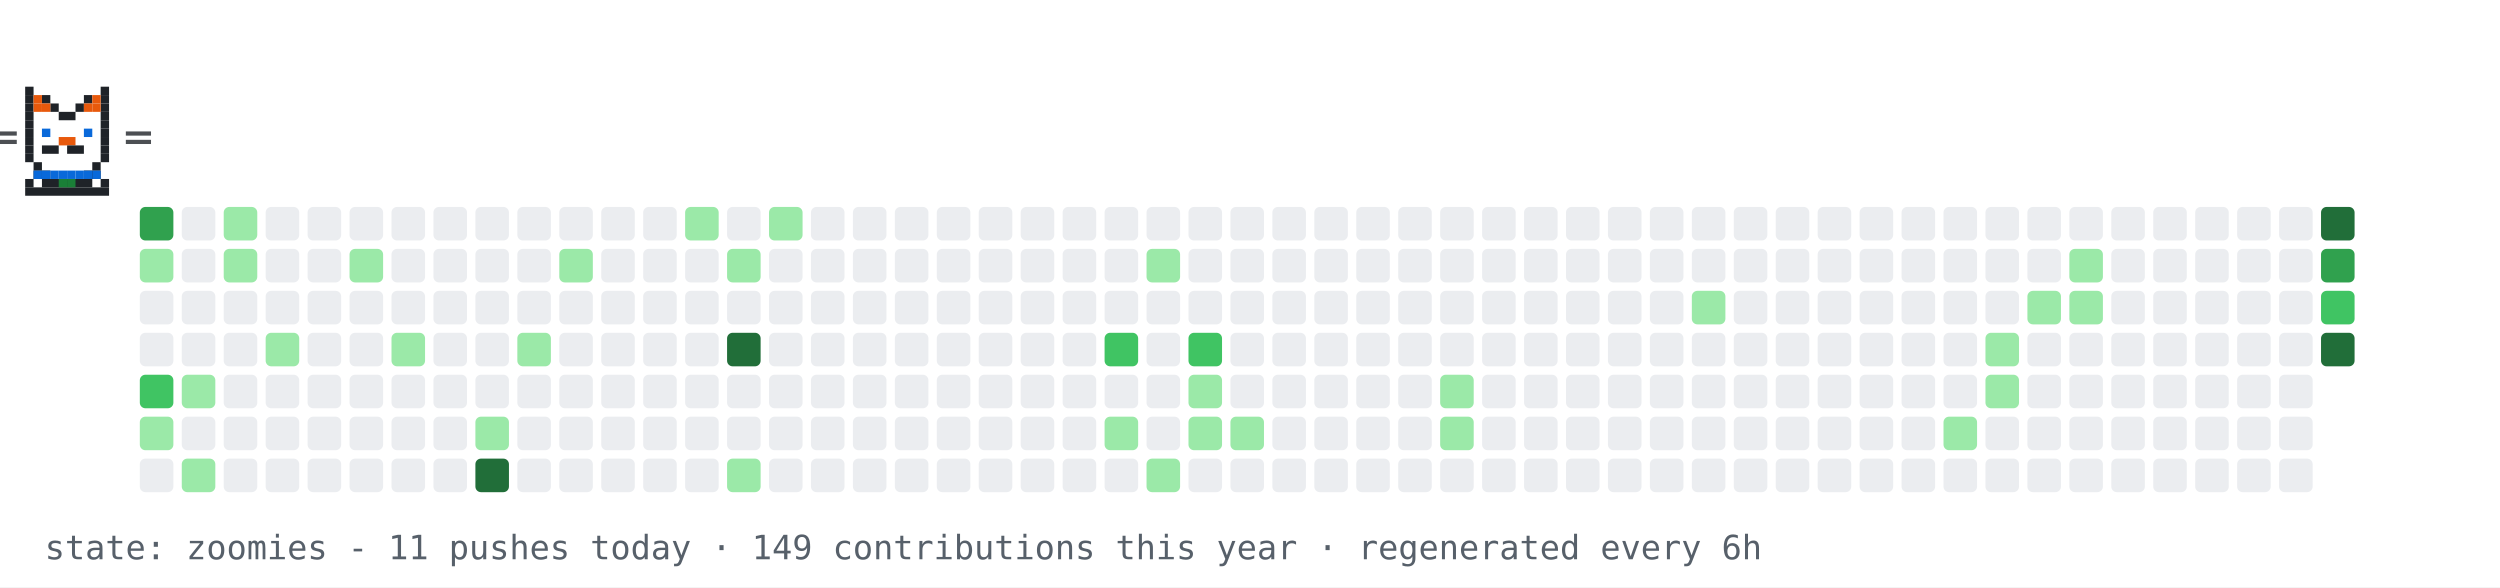
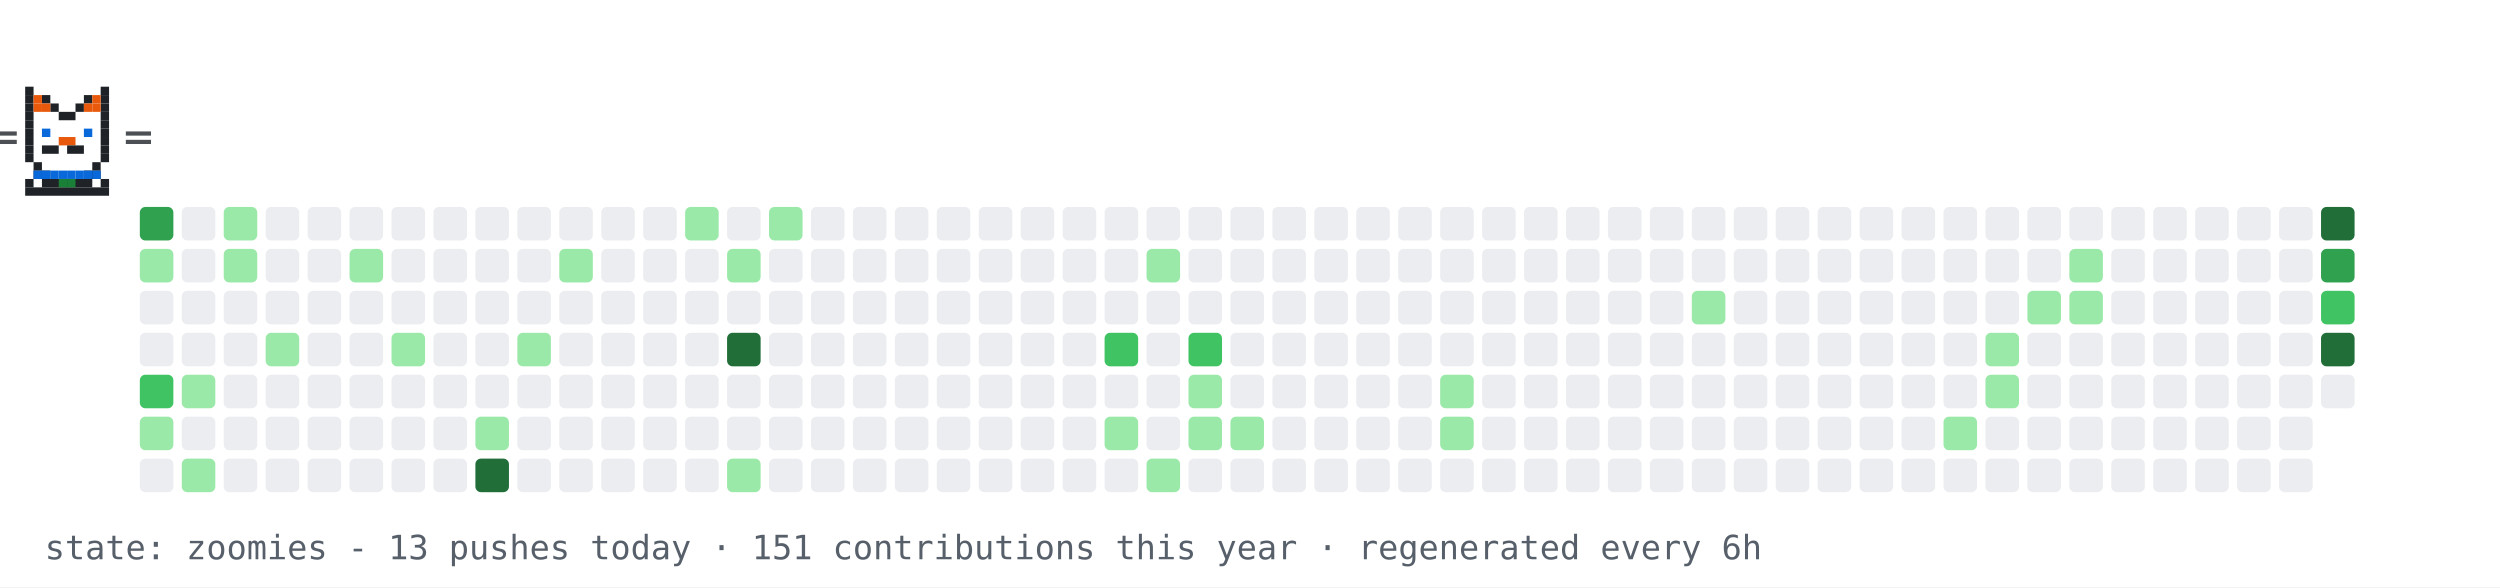
<svg xmlns="http://www.w3.org/2000/svg" width="894" height="210" viewBox="0 0 894 210" role="img" aria-label="contribution graph cat: zoomies">
  <rect width="894" height="210" fill="#ffffff" />
  <rect x="50" y="74" width="12" height="12" rx="2" fill="#30a14e" />
  <rect x="50" y="89" width="12" height="12" rx="2" fill="#9be9a8" />
  <rect x="50" y="104" width="12" height="12" rx="2" fill="#ebedf0" />
  <rect x="50" y="119" width="12" height="12" rx="2" fill="#ebedf0" />
  <rect x="50" y="134" width="12" height="12" rx="2" fill="#40c463" />
  <rect x="50" y="149" width="12" height="12" rx="2" fill="#9be9a8" />
  <rect x="50" y="164" width="12" height="12" rx="2" fill="#ebedf0" />
  <rect x="65" y="74" width="12" height="12" rx="2" fill="#ebedf0" />
  <rect x="65" y="89" width="12" height="12" rx="2" fill="#ebedf0" />
  <rect x="65" y="104" width="12" height="12" rx="2" fill="#ebedf0" />
  <rect x="65" y="119" width="12" height="12" rx="2" fill="#ebedf0" />
  <rect x="65" y="134" width="12" height="12" rx="2" fill="#9be9a8" />
  <rect x="65" y="149" width="12" height="12" rx="2" fill="#ebedf0" />
  <rect x="65" y="164" width="12" height="12" rx="2" fill="#9be9a8" />
  <rect x="80" y="74" width="12" height="12" rx="2" fill="#9be9a8" />
  <rect x="80" y="89" width="12" height="12" rx="2" fill="#9be9a8" />
  <rect x="80" y="104" width="12" height="12" rx="2" fill="#ebedf0" />
  <rect x="80" y="119" width="12" height="12" rx="2" fill="#ebedf0" />
  <rect x="80" y="134" width="12" height="12" rx="2" fill="#ebedf0" />
  <rect x="80" y="149" width="12" height="12" rx="2" fill="#ebedf0" />
  <rect x="80" y="164" width="12" height="12" rx="2" fill="#ebedf0" />
  <rect x="95" y="74" width="12" height="12" rx="2" fill="#ebedf0" />
  <rect x="95" y="89" width="12" height="12" rx="2" fill="#ebedf0" />
  <rect x="95" y="104" width="12" height="12" rx="2" fill="#ebedf0" />
  <rect x="95" y="119" width="12" height="12" rx="2" fill="#9be9a8" />
  <rect x="95" y="134" width="12" height="12" rx="2" fill="#ebedf0" />
  <rect x="95" y="149" width="12" height="12" rx="2" fill="#ebedf0" />
  <rect x="95" y="164" width="12" height="12" rx="2" fill="#ebedf0" />
  <rect x="110" y="74" width="12" height="12" rx="2" fill="#ebedf0" />
  <rect x="110" y="89" width="12" height="12" rx="2" fill="#ebedf0" />
  <rect x="110" y="104" width="12" height="12" rx="2" fill="#ebedf0" />
  <rect x="110" y="119" width="12" height="12" rx="2" fill="#ebedf0" />
  <rect x="110" y="134" width="12" height="12" rx="2" fill="#ebedf0" />
  <rect x="110" y="149" width="12" height="12" rx="2" fill="#ebedf0" />
  <rect x="110" y="164" width="12" height="12" rx="2" fill="#ebedf0" />
  <rect x="125" y="74" width="12" height="12" rx="2" fill="#ebedf0" />
  <rect x="125" y="89" width="12" height="12" rx="2" fill="#9be9a8" />
  <rect x="125" y="104" width="12" height="12" rx="2" fill="#ebedf0" />
  <rect x="125" y="119" width="12" height="12" rx="2" fill="#ebedf0" />
  <rect x="125" y="134" width="12" height="12" rx="2" fill="#ebedf0" />
  <rect x="125" y="149" width="12" height="12" rx="2" fill="#ebedf0" />
  <rect x="125" y="164" width="12" height="12" rx="2" fill="#ebedf0" />
  <rect x="140" y="74" width="12" height="12" rx="2" fill="#ebedf0" />
  <rect x="140" y="89" width="12" height="12" rx="2" fill="#ebedf0" />
  <rect x="140" y="104" width="12" height="12" rx="2" fill="#ebedf0" />
  <rect x="140" y="119" width="12" height="12" rx="2" fill="#9be9a8" />
  <rect x="140" y="134" width="12" height="12" rx="2" fill="#ebedf0" />
  <rect x="140" y="149" width="12" height="12" rx="2" fill="#ebedf0" />
  <rect x="140" y="164" width="12" height="12" rx="2" fill="#ebedf0" />
  <rect x="155" y="74" width="12" height="12" rx="2" fill="#ebedf0" />
  <rect x="155" y="89" width="12" height="12" rx="2" fill="#ebedf0" />
  <rect x="155" y="104" width="12" height="12" rx="2" fill="#ebedf0" />
  <rect x="155" y="119" width="12" height="12" rx="2" fill="#ebedf0" />
  <rect x="155" y="134" width="12" height="12" rx="2" fill="#ebedf0" />
  <rect x="155" y="149" width="12" height="12" rx="2" fill="#ebedf0" />
  <rect x="155" y="164" width="12" height="12" rx="2" fill="#ebedf0" />
  <rect x="170" y="74" width="12" height="12" rx="2" fill="#ebedf0" />
  <rect x="170" y="89" width="12" height="12" rx="2" fill="#ebedf0" />
  <rect x="170" y="104" width="12" height="12" rx="2" fill="#ebedf0" />
  <rect x="170" y="119" width="12" height="12" rx="2" fill="#ebedf0" />
  <rect x="170" y="134" width="12" height="12" rx="2" fill="#ebedf0" />
  <rect x="170" y="149" width="12" height="12" rx="2" fill="#9be9a8" />
  <rect x="170" y="164" width="12" height="12" rx="2" fill="#216e39" />
  <rect x="185" y="74" width="12" height="12" rx="2" fill="#ebedf0" />
  <rect x="185" y="89" width="12" height="12" rx="2" fill="#ebedf0" />
  <rect x="185" y="104" width="12" height="12" rx="2" fill="#ebedf0" />
  <rect x="185" y="119" width="12" height="12" rx="2" fill="#9be9a8" />
  <rect x="185" y="134" width="12" height="12" rx="2" fill="#ebedf0" />
  <rect x="185" y="149" width="12" height="12" rx="2" fill="#ebedf0" />
  <rect x="185" y="164" width="12" height="12" rx="2" fill="#ebedf0" />
  <rect x="200" y="74" width="12" height="12" rx="2" fill="#ebedf0" />
  <rect x="200" y="89" width="12" height="12" rx="2" fill="#9be9a8" />
  <rect x="200" y="104" width="12" height="12" rx="2" fill="#ebedf0" />
  <rect x="200" y="119" width="12" height="12" rx="2" fill="#ebedf0" />
  <rect x="200" y="134" width="12" height="12" rx="2" fill="#ebedf0" />
  <rect x="200" y="149" width="12" height="12" rx="2" fill="#ebedf0" />
  <rect x="200" y="164" width="12" height="12" rx="2" fill="#ebedf0" />
  <rect x="215" y="74" width="12" height="12" rx="2" fill="#ebedf0" />
  <rect x="215" y="89" width="12" height="12" rx="2" fill="#ebedf0" />
  <rect x="215" y="104" width="12" height="12" rx="2" fill="#ebedf0" />
  <rect x="215" y="119" width="12" height="12" rx="2" fill="#ebedf0" />
  <rect x="215" y="134" width="12" height="12" rx="2" fill="#ebedf0" />
  <rect x="215" y="149" width="12" height="12" rx="2" fill="#ebedf0" />
  <rect x="215" y="164" width="12" height="12" rx="2" fill="#ebedf0" />
  <rect x="230" y="74" width="12" height="12" rx="2" fill="#ebedf0" />
  <rect x="230" y="89" width="12" height="12" rx="2" fill="#ebedf0" />
  <rect x="230" y="104" width="12" height="12" rx="2" fill="#ebedf0" />
  <rect x="230" y="119" width="12" height="12" rx="2" fill="#ebedf0" />
  <rect x="230" y="134" width="12" height="12" rx="2" fill="#ebedf0" />
  <rect x="230" y="149" width="12" height="12" rx="2" fill="#ebedf0" />
  <rect x="230" y="164" width="12" height="12" rx="2" fill="#ebedf0" />
  <rect x="245" y="74" width="12" height="12" rx="2" fill="#9be9a8" />
  <rect x="245" y="89" width="12" height="12" rx="2" fill="#ebedf0" />
  <rect x="245" y="104" width="12" height="12" rx="2" fill="#ebedf0" />
  <rect x="245" y="119" width="12" height="12" rx="2" fill="#ebedf0" />
  <rect x="245" y="134" width="12" height="12" rx="2" fill="#ebedf0" />
  <rect x="245" y="149" width="12" height="12" rx="2" fill="#ebedf0" />
  <rect x="245" y="164" width="12" height="12" rx="2" fill="#ebedf0" />
  <rect x="260" y="74" width="12" height="12" rx="2" fill="#ebedf0" />
  <rect x="260" y="89" width="12" height="12" rx="2" fill="#9be9a8" />
  <rect x="260" y="104" width="12" height="12" rx="2" fill="#ebedf0" />
  <rect x="260" y="119" width="12" height="12" rx="2" fill="#216e39" />
  <rect x="260" y="134" width="12" height="12" rx="2" fill="#ebedf0" />
  <rect x="260" y="149" width="12" height="12" rx="2" fill="#ebedf0" />
  <rect x="260" y="164" width="12" height="12" rx="2" fill="#9be9a8" />
  <rect x="275" y="74" width="12" height="12" rx="2" fill="#9be9a8" />
  <rect x="275" y="89" width="12" height="12" rx="2" fill="#ebedf0" />
  <rect x="275" y="104" width="12" height="12" rx="2" fill="#ebedf0" />
  <rect x="275" y="119" width="12" height="12" rx="2" fill="#ebedf0" />
  <rect x="275" y="134" width="12" height="12" rx="2" fill="#ebedf0" />
  <rect x="275" y="149" width="12" height="12" rx="2" fill="#ebedf0" />
  <rect x="275" y="164" width="12" height="12" rx="2" fill="#ebedf0" />
  <rect x="290" y="74" width="12" height="12" rx="2" fill="#ebedf0" />
  <rect x="290" y="89" width="12" height="12" rx="2" fill="#ebedf0" />
  <rect x="290" y="104" width="12" height="12" rx="2" fill="#ebedf0" />
  <rect x="290" y="119" width="12" height="12" rx="2" fill="#ebedf0" />
  <rect x="290" y="134" width="12" height="12" rx="2" fill="#ebedf0" />
  <rect x="290" y="149" width="12" height="12" rx="2" fill="#ebedf0" />
  <rect x="290" y="164" width="12" height="12" rx="2" fill="#ebedf0" />
  <rect x="305" y="74" width="12" height="12" rx="2" fill="#ebedf0" />
  <rect x="305" y="89" width="12" height="12" rx="2" fill="#ebedf0" />
  <rect x="305" y="104" width="12" height="12" rx="2" fill="#ebedf0" />
  <rect x="305" y="119" width="12" height="12" rx="2" fill="#ebedf0" />
  <rect x="305" y="134" width="12" height="12" rx="2" fill="#ebedf0" />
  <rect x="305" y="149" width="12" height="12" rx="2" fill="#ebedf0" />
  <rect x="305" y="164" width="12" height="12" rx="2" fill="#ebedf0" />
  <rect x="320" y="74" width="12" height="12" rx="2" fill="#ebedf0" />
  <rect x="320" y="89" width="12" height="12" rx="2" fill="#ebedf0" />
  <rect x="320" y="104" width="12" height="12" rx="2" fill="#ebedf0" />
  <rect x="320" y="119" width="12" height="12" rx="2" fill="#ebedf0" />
  <rect x="320" y="134" width="12" height="12" rx="2" fill="#ebedf0" />
  <rect x="320" y="149" width="12" height="12" rx="2" fill="#ebedf0" />
  <rect x="320" y="164" width="12" height="12" rx="2" fill="#ebedf0" />
  <rect x="335" y="74" width="12" height="12" rx="2" fill="#ebedf0" />
  <rect x="335" y="89" width="12" height="12" rx="2" fill="#ebedf0" />
  <rect x="335" y="104" width="12" height="12" rx="2" fill="#ebedf0" />
  <rect x="335" y="119" width="12" height="12" rx="2" fill="#ebedf0" />
  <rect x="335" y="134" width="12" height="12" rx="2" fill="#ebedf0" />
  <rect x="335" y="149" width="12" height="12" rx="2" fill="#ebedf0" />
  <rect x="335" y="164" width="12" height="12" rx="2" fill="#ebedf0" />
  <rect x="350" y="74" width="12" height="12" rx="2" fill="#ebedf0" />
  <rect x="350" y="89" width="12" height="12" rx="2" fill="#ebedf0" />
  <rect x="350" y="104" width="12" height="12" rx="2" fill="#ebedf0" />
  <rect x="350" y="119" width="12" height="12" rx="2" fill="#ebedf0" />
  <rect x="350" y="134" width="12" height="12" rx="2" fill="#ebedf0" />
  <rect x="350" y="149" width="12" height="12" rx="2" fill="#ebedf0" />
  <rect x="350" y="164" width="12" height="12" rx="2" fill="#ebedf0" />
  <rect x="365" y="74" width="12" height="12" rx="2" fill="#ebedf0" />
  <rect x="365" y="89" width="12" height="12" rx="2" fill="#ebedf0" />
  <rect x="365" y="104" width="12" height="12" rx="2" fill="#ebedf0" />
  <rect x="365" y="119" width="12" height="12" rx="2" fill="#ebedf0" />
  <rect x="365" y="134" width="12" height="12" rx="2" fill="#ebedf0" />
  <rect x="365" y="149" width="12" height="12" rx="2" fill="#ebedf0" />
  <rect x="365" y="164" width="12" height="12" rx="2" fill="#ebedf0" />
  <rect x="380" y="74" width="12" height="12" rx="2" fill="#ebedf0" />
  <rect x="380" y="89" width="12" height="12" rx="2" fill="#ebedf0" />
  <rect x="380" y="104" width="12" height="12" rx="2" fill="#ebedf0" />
  <rect x="380" y="119" width="12" height="12" rx="2" fill="#ebedf0" />
  <rect x="380" y="134" width="12" height="12" rx="2" fill="#ebedf0" />
  <rect x="380" y="149" width="12" height="12" rx="2" fill="#ebedf0" />
  <rect x="380" y="164" width="12" height="12" rx="2" fill="#ebedf0" />
  <rect x="395" y="74" width="12" height="12" rx="2" fill="#ebedf0" />
  <rect x="395" y="89" width="12" height="12" rx="2" fill="#ebedf0" />
  <rect x="395" y="104" width="12" height="12" rx="2" fill="#ebedf0" />
  <rect x="395" y="119" width="12" height="12" rx="2" fill="#40c463" />
  <rect x="395" y="134" width="12" height="12" rx="2" fill="#ebedf0" />
  <rect x="395" y="149" width="12" height="12" rx="2" fill="#9be9a8" />
  <rect x="395" y="164" width="12" height="12" rx="2" fill="#ebedf0" />
  <rect x="410" y="74" width="12" height="12" rx="2" fill="#ebedf0" />
  <rect x="410" y="89" width="12" height="12" rx="2" fill="#9be9a8" />
  <rect x="410" y="104" width="12" height="12" rx="2" fill="#ebedf0" />
  <rect x="410" y="119" width="12" height="12" rx="2" fill="#ebedf0" />
  <rect x="410" y="134" width="12" height="12" rx="2" fill="#ebedf0" />
  <rect x="410" y="149" width="12" height="12" rx="2" fill="#ebedf0" />
  <rect x="410" y="164" width="12" height="12" rx="2" fill="#9be9a8" />
  <rect x="425" y="74" width="12" height="12" rx="2" fill="#ebedf0" />
  <rect x="425" y="89" width="12" height="12" rx="2" fill="#ebedf0" />
  <rect x="425" y="104" width="12" height="12" rx="2" fill="#ebedf0" />
  <rect x="425" y="119" width="12" height="12" rx="2" fill="#40c463" />
  <rect x="425" y="134" width="12" height="12" rx="2" fill="#9be9a8" />
  <rect x="425" y="149" width="12" height="12" rx="2" fill="#9be9a8" />
  <rect x="425" y="164" width="12" height="12" rx="2" fill="#ebedf0" />
  <rect x="440" y="74" width="12" height="12" rx="2" fill="#ebedf0" />
  <rect x="440" y="89" width="12" height="12" rx="2" fill="#ebedf0" />
  <rect x="440" y="104" width="12" height="12" rx="2" fill="#ebedf0" />
  <rect x="440" y="119" width="12" height="12" rx="2" fill="#ebedf0" />
  <rect x="440" y="134" width="12" height="12" rx="2" fill="#ebedf0" />
  <rect x="440" y="149" width="12" height="12" rx="2" fill="#9be9a8" />
  <rect x="440" y="164" width="12" height="12" rx="2" fill="#ebedf0" />
  <rect x="455" y="74" width="12" height="12" rx="2" fill="#ebedf0" />
  <rect x="455" y="89" width="12" height="12" rx="2" fill="#ebedf0" />
  <rect x="455" y="104" width="12" height="12" rx="2" fill="#ebedf0" />
  <rect x="455" y="119" width="12" height="12" rx="2" fill="#ebedf0" />
  <rect x="455" y="134" width="12" height="12" rx="2" fill="#ebedf0" />
  <rect x="455" y="149" width="12" height="12" rx="2" fill="#ebedf0" />
  <rect x="455" y="164" width="12" height="12" rx="2" fill="#ebedf0" />
  <rect x="470" y="74" width="12" height="12" rx="2" fill="#ebedf0" />
  <rect x="470" y="89" width="12" height="12" rx="2" fill="#ebedf0" />
  <rect x="470" y="104" width="12" height="12" rx="2" fill="#ebedf0" />
  <rect x="470" y="119" width="12" height="12" rx="2" fill="#ebedf0" />
  <rect x="470" y="134" width="12" height="12" rx="2" fill="#ebedf0" />
  <rect x="470" y="149" width="12" height="12" rx="2" fill="#ebedf0" />
  <rect x="470" y="164" width="12" height="12" rx="2" fill="#ebedf0" />
  <rect x="485" y="74" width="12" height="12" rx="2" fill="#ebedf0" />
  <rect x="485" y="89" width="12" height="12" rx="2" fill="#ebedf0" />
  <rect x="485" y="104" width="12" height="12" rx="2" fill="#ebedf0" />
  <rect x="485" y="119" width="12" height="12" rx="2" fill="#ebedf0" />
  <rect x="485" y="134" width="12" height="12" rx="2" fill="#ebedf0" />
  <rect x="485" y="149" width="12" height="12" rx="2" fill="#ebedf0" />
  <rect x="485" y="164" width="12" height="12" rx="2" fill="#ebedf0" />
  <rect x="500" y="74" width="12" height="12" rx="2" fill="#ebedf0" />
  <rect x="500" y="89" width="12" height="12" rx="2" fill="#ebedf0" />
  <rect x="500" y="104" width="12" height="12" rx="2" fill="#ebedf0" />
  <rect x="500" y="119" width="12" height="12" rx="2" fill="#ebedf0" />
  <rect x="500" y="134" width="12" height="12" rx="2" fill="#ebedf0" />
  <rect x="500" y="149" width="12" height="12" rx="2" fill="#ebedf0" />
  <rect x="500" y="164" width="12" height="12" rx="2" fill="#ebedf0" />
  <rect x="515" y="74" width="12" height="12" rx="2" fill="#ebedf0" />
  <rect x="515" y="89" width="12" height="12" rx="2" fill="#ebedf0" />
  <rect x="515" y="104" width="12" height="12" rx="2" fill="#ebedf0" />
  <rect x="515" y="119" width="12" height="12" rx="2" fill="#ebedf0" />
  <rect x="515" y="134" width="12" height="12" rx="2" fill="#9be9a8" />
  <rect x="515" y="149" width="12" height="12" rx="2" fill="#9be9a8" />
  <rect x="515" y="164" width="12" height="12" rx="2" fill="#ebedf0" />
  <rect x="530" y="74" width="12" height="12" rx="2" fill="#ebedf0" />
  <rect x="530" y="89" width="12" height="12" rx="2" fill="#ebedf0" />
  <rect x="530" y="104" width="12" height="12" rx="2" fill="#ebedf0" />
  <rect x="530" y="119" width="12" height="12" rx="2" fill="#ebedf0" />
  <rect x="530" y="134" width="12" height="12" rx="2" fill="#ebedf0" />
  <rect x="530" y="149" width="12" height="12" rx="2" fill="#ebedf0" />
  <rect x="530" y="164" width="12" height="12" rx="2" fill="#ebedf0" />
  <rect x="545" y="74" width="12" height="12" rx="2" fill="#ebedf0" />
  <rect x="545" y="89" width="12" height="12" rx="2" fill="#ebedf0" />
  <rect x="545" y="104" width="12" height="12" rx="2" fill="#ebedf0" />
  <rect x="545" y="119" width="12" height="12" rx="2" fill="#ebedf0" />
  <rect x="545" y="134" width="12" height="12" rx="2" fill="#ebedf0" />
  <rect x="545" y="149" width="12" height="12" rx="2" fill="#ebedf0" />
  <rect x="545" y="164" width="12" height="12" rx="2" fill="#ebedf0" />
  <rect x="560" y="74" width="12" height="12" rx="2" fill="#ebedf0" />
  <rect x="560" y="89" width="12" height="12" rx="2" fill="#ebedf0" />
  <rect x="560" y="104" width="12" height="12" rx="2" fill="#ebedf0" />
  <rect x="560" y="119" width="12" height="12" rx="2" fill="#ebedf0" />
  <rect x="560" y="134" width="12" height="12" rx="2" fill="#ebedf0" />
  <rect x="560" y="149" width="12" height="12" rx="2" fill="#ebedf0" />
  <rect x="560" y="164" width="12" height="12" rx="2" fill="#ebedf0" />
  <rect x="575" y="74" width="12" height="12" rx="2" fill="#ebedf0" />
  <rect x="575" y="89" width="12" height="12" rx="2" fill="#ebedf0" />
  <rect x="575" y="104" width="12" height="12" rx="2" fill="#ebedf0" />
  <rect x="575" y="119" width="12" height="12" rx="2" fill="#ebedf0" />
  <rect x="575" y="134" width="12" height="12" rx="2" fill="#ebedf0" />
  <rect x="575" y="149" width="12" height="12" rx="2" fill="#ebedf0" />
  <rect x="575" y="164" width="12" height="12" rx="2" fill="#ebedf0" />
  <rect x="590" y="74" width="12" height="12" rx="2" fill="#ebedf0" />
  <rect x="590" y="89" width="12" height="12" rx="2" fill="#ebedf0" />
  <rect x="590" y="104" width="12" height="12" rx="2" fill="#ebedf0" />
  <rect x="590" y="119" width="12" height="12" rx="2" fill="#ebedf0" />
  <rect x="590" y="134" width="12" height="12" rx="2" fill="#ebedf0" />
  <rect x="590" y="149" width="12" height="12" rx="2" fill="#ebedf0" />
  <rect x="590" y="164" width="12" height="12" rx="2" fill="#ebedf0" />
  <rect x="605" y="74" width="12" height="12" rx="2" fill="#ebedf0" />
  <rect x="605" y="89" width="12" height="12" rx="2" fill="#ebedf0" />
  <rect x="605" y="104" width="12" height="12" rx="2" fill="#9be9a8" />
  <rect x="605" y="119" width="12" height="12" rx="2" fill="#ebedf0" />
  <rect x="605" y="134" width="12" height="12" rx="2" fill="#ebedf0" />
  <rect x="605" y="149" width="12" height="12" rx="2" fill="#ebedf0" />
  <rect x="605" y="164" width="12" height="12" rx="2" fill="#ebedf0" />
  <rect x="620" y="74" width="12" height="12" rx="2" fill="#ebedf0" />
  <rect x="620" y="89" width="12" height="12" rx="2" fill="#ebedf0" />
  <rect x="620" y="104" width="12" height="12" rx="2" fill="#ebedf0" />
  <rect x="620" y="119" width="12" height="12" rx="2" fill="#ebedf0" />
  <rect x="620" y="134" width="12" height="12" rx="2" fill="#ebedf0" />
  <rect x="620" y="149" width="12" height="12" rx="2" fill="#ebedf0" />
  <rect x="620" y="164" width="12" height="12" rx="2" fill="#ebedf0" />
  <rect x="635" y="74" width="12" height="12" rx="2" fill="#ebedf0" />
  <rect x="635" y="89" width="12" height="12" rx="2" fill="#ebedf0" />
  <rect x="635" y="104" width="12" height="12" rx="2" fill="#ebedf0" />
  <rect x="635" y="119" width="12" height="12" rx="2" fill="#ebedf0" />
  <rect x="635" y="134" width="12" height="12" rx="2" fill="#ebedf0" />
  <rect x="635" y="149" width="12" height="12" rx="2" fill="#ebedf0" />
  <rect x="635" y="164" width="12" height="12" rx="2" fill="#ebedf0" />
  <rect x="650" y="74" width="12" height="12" rx="2" fill="#ebedf0" />
  <rect x="650" y="89" width="12" height="12" rx="2" fill="#ebedf0" />
  <rect x="650" y="104" width="12" height="12" rx="2" fill="#ebedf0" />
  <rect x="650" y="119" width="12" height="12" rx="2" fill="#ebedf0" />
  <rect x="650" y="134" width="12" height="12" rx="2" fill="#ebedf0" />
  <rect x="650" y="149" width="12" height="12" rx="2" fill="#ebedf0" />
  <rect x="650" y="164" width="12" height="12" rx="2" fill="#ebedf0" />
  <rect x="665" y="74" width="12" height="12" rx="2" fill="#ebedf0" />
  <rect x="665" y="89" width="12" height="12" rx="2" fill="#ebedf0" />
  <rect x="665" y="104" width="12" height="12" rx="2" fill="#ebedf0" />
  <rect x="665" y="119" width="12" height="12" rx="2" fill="#ebedf0" />
  <rect x="665" y="134" width="12" height="12" rx="2" fill="#ebedf0" />
  <rect x="665" y="149" width="12" height="12" rx="2" fill="#ebedf0" />
  <rect x="665" y="164" width="12" height="12" rx="2" fill="#ebedf0" />
  <rect x="680" y="74" width="12" height="12" rx="2" fill="#ebedf0" />
  <rect x="680" y="89" width="12" height="12" rx="2" fill="#ebedf0" />
  <rect x="680" y="104" width="12" height="12" rx="2" fill="#ebedf0" />
  <rect x="680" y="119" width="12" height="12" rx="2" fill="#ebedf0" />
  <rect x="680" y="134" width="12" height="12" rx="2" fill="#ebedf0" />
  <rect x="680" y="149" width="12" height="12" rx="2" fill="#ebedf0" />
  <rect x="680" y="164" width="12" height="12" rx="2" fill="#ebedf0" />
  <rect x="695" y="74" width="12" height="12" rx="2" fill="#ebedf0" />
  <rect x="695" y="89" width="12" height="12" rx="2" fill="#ebedf0" />
  <rect x="695" y="104" width="12" height="12" rx="2" fill="#ebedf0" />
  <rect x="695" y="119" width="12" height="12" rx="2" fill="#ebedf0" />
  <rect x="695" y="134" width="12" height="12" rx="2" fill="#ebedf0" />
  <rect x="695" y="149" width="12" height="12" rx="2" fill="#9be9a8" />
  <rect x="695" y="164" width="12" height="12" rx="2" fill="#ebedf0" />
  <rect x="710" y="74" width="12" height="12" rx="2" fill="#ebedf0" />
  <rect x="710" y="89" width="12" height="12" rx="2" fill="#ebedf0" />
  <rect x="710" y="104" width="12" height="12" rx="2" fill="#ebedf0" />
  <rect x="710" y="119" width="12" height="12" rx="2" fill="#9be9a8" />
  <rect x="710" y="134" width="12" height="12" rx="2" fill="#9be9a8" />
  <rect x="710" y="149" width="12" height="12" rx="2" fill="#ebedf0" />
  <rect x="710" y="164" width="12" height="12" rx="2" fill="#ebedf0" />
  <rect x="725" y="74" width="12" height="12" rx="2" fill="#ebedf0" />
  <rect x="725" y="89" width="12" height="12" rx="2" fill="#ebedf0" />
  <rect x="725" y="104" width="12" height="12" rx="2" fill="#9be9a8" />
  <rect x="725" y="119" width="12" height="12" rx="2" fill="#ebedf0" />
  <rect x="725" y="134" width="12" height="12" rx="2" fill="#ebedf0" />
  <rect x="725" y="149" width="12" height="12" rx="2" fill="#ebedf0" />
  <rect x="725" y="164" width="12" height="12" rx="2" fill="#ebedf0" />
  <rect x="740" y="74" width="12" height="12" rx="2" fill="#ebedf0" />
  <rect x="740" y="89" width="12" height="12" rx="2" fill="#9be9a8" />
  <rect x="740" y="104" width="12" height="12" rx="2" fill="#9be9a8" />
  <rect x="740" y="119" width="12" height="12" rx="2" fill="#ebedf0" />
  <rect x="740" y="134" width="12" height="12" rx="2" fill="#ebedf0" />
  <rect x="740" y="149" width="12" height="12" rx="2" fill="#ebedf0" />
  <rect x="740" y="164" width="12" height="12" rx="2" fill="#ebedf0" />
  <rect x="755" y="74" width="12" height="12" rx="2" fill="#ebedf0" />
  <rect x="755" y="89" width="12" height="12" rx="2" fill="#ebedf0" />
  <rect x="755" y="104" width="12" height="12" rx="2" fill="#ebedf0" />
  <rect x="755" y="119" width="12" height="12" rx="2" fill="#ebedf0" />
  <rect x="755" y="134" width="12" height="12" rx="2" fill="#ebedf0" />
  <rect x="755" y="149" width="12" height="12" rx="2" fill="#ebedf0" />
  <rect x="755" y="164" width="12" height="12" rx="2" fill="#ebedf0" />
  <rect x="770" y="74" width="12" height="12" rx="2" fill="#ebedf0" />
  <rect x="770" y="89" width="12" height="12" rx="2" fill="#ebedf0" />
  <rect x="770" y="104" width="12" height="12" rx="2" fill="#ebedf0" />
  <rect x="770" y="119" width="12" height="12" rx="2" fill="#ebedf0" />
  <rect x="770" y="134" width="12" height="12" rx="2" fill="#ebedf0" />
  <rect x="770" y="149" width="12" height="12" rx="2" fill="#ebedf0" />
  <rect x="770" y="164" width="12" height="12" rx="2" fill="#ebedf0" />
  <rect x="785" y="74" width="12" height="12" rx="2" fill="#ebedf0" />
  <rect x="785" y="89" width="12" height="12" rx="2" fill="#ebedf0" />
  <rect x="785" y="104" width="12" height="12" rx="2" fill="#ebedf0" />
  <rect x="785" y="119" width="12" height="12" rx="2" fill="#ebedf0" />
  <rect x="785" y="134" width="12" height="12" rx="2" fill="#ebedf0" />
  <rect x="785" y="149" width="12" height="12" rx="2" fill="#ebedf0" />
  <rect x="785" y="164" width="12" height="12" rx="2" fill="#ebedf0" />
  <rect x="800" y="74" width="12" height="12" rx="2" fill="#ebedf0" />
  <rect x="800" y="89" width="12" height="12" rx="2" fill="#ebedf0" />
  <rect x="800" y="104" width="12" height="12" rx="2" fill="#ebedf0" />
  <rect x="800" y="119" width="12" height="12" rx="2" fill="#ebedf0" />
  <rect x="800" y="134" width="12" height="12" rx="2" fill="#ebedf0" />
  <rect x="800" y="149" width="12" height="12" rx="2" fill="#ebedf0" />
  <rect x="800" y="164" width="12" height="12" rx="2" fill="#ebedf0" />
  <rect x="815" y="74" width="12" height="12" rx="2" fill="#ebedf0" />
  <rect x="815" y="89" width="12" height="12" rx="2" fill="#ebedf0" />
  <rect x="815" y="104" width="12" height="12" rx="2" fill="#ebedf0" />
  <rect x="815" y="119" width="12" height="12" rx="2" fill="#ebedf0" />
  <rect x="815" y="134" width="12" height="12" rx="2" fill="#ebedf0" />
  <rect x="815" y="149" width="12" height="12" rx="2" fill="#ebedf0" />
  <rect x="815" y="164" width="12" height="12" rx="2" fill="#ebedf0" />
  <rect x="830" y="74" width="12" height="12" rx="2" fill="#216e39" />
  <rect x="830" y="89" width="12" height="12" rx="2" fill="#30a14e" />
  <rect x="830" y="104" width="12" height="12" rx="2" fill="#40c463" />
  <rect x="830" y="119" width="12" height="12" rx="2" fill="#216e39" />
+   <rect x="830" y="134" width="12" height="12" rx="2" fill="#ebedf0" />
  <g>
    <animateTransform attributeName="transform" type="translate" values="50 0;791 0;791 0;50 0;50 0" keyTimes="0;0.45;0.5;0.95;1" dur="8s" repeatCount="indefinite" />
    <g>
      <animateTransform attributeName="transform" type="translate" values="0 0;0 -6;0 0" keyTimes="0;0.5;1" dur="0.55s" repeatCount="indefinite" />
      <rect x="9" y="31" width="3" height="3" fill="#1f2328" />
      <rect x="36" y="31" width="3" height="3" fill="#1f2328" />
      <rect x="9" y="34" width="3" height="3" fill="#1f2328" />
      <rect x="15" y="34" width="3" height="3" fill="#1f2328" />
      <rect x="30" y="34" width="3" height="3" fill="#1f2328" />
      <rect x="36" y="34" width="3" height="3" fill="#1f2328" />
      <rect x="9" y="37" width="3" height="3" fill="#1f2328" />
      <rect x="18" y="37" width="3" height="3" fill="#1f2328" />
      <rect x="27" y="37" width="3" height="3" fill="#1f2328" />
      <rect x="36" y="37" width="3" height="3" fill="#1f2328" />
      <rect x="9" y="40" width="3" height="3" fill="#1f2328" />
      <rect x="21" y="40" width="6" height="3" fill="#1f2328" />
      <rect x="36" y="40" width="3" height="3" fill="#1f2328" />
      <rect x="9" y="43" width="3" height="3" fill="#1f2328" />
      <rect x="36" y="43" width="3" height="3" fill="#1f2328" />
      <rect x="9" y="46" width="3" height="3" fill="#1f2328" />
      <rect x="36" y="46" width="3" height="3" fill="#1f2328" />
      <rect x="9" y="49" width="3" height="3" fill="#1f2328" />
      <rect x="21" y="49" width="6" height="3" fill="#e8590c" />
      <rect x="36" y="49" width="3" height="3" fill="#1f2328" />
      <rect x="9" y="52" width="3" height="3" fill="#1f2328" />
      <rect x="15" y="52" width="6" height="3" fill="#1f2328" />
      <rect x="24" y="52" width="6" height="3" fill="#1f2328" />
      <rect x="36" y="52" width="3" height="3" fill="#1f2328" />
      <rect x="9" y="55" width="3" height="3" fill="#1f2328" />
      <rect x="36" y="55" width="3" height="3" fill="#1f2328" />
      <rect x="12" y="58" width="3" height="3" fill="#1f2328" />
      <rect x="33" y="58" width="3" height="3" fill="#1f2328" />
      <rect x="12" y="61" width="6" height="3" fill="#1f2328" />
      <rect x="30" y="61" width="6" height="3" fill="#1f2328" />
      <rect x="9" y="64" width="3" height="3" fill="#1f2328" />
      <rect x="15" y="64" width="18" height="3" fill="#1f2328" />
      <rect x="36" y="64" width="3" height="3" fill="#1f2328" />
      <rect x="9" y="67" width="30" height="3" fill="#1f2328" />
      <rect x="12" y="34" width="3" height="3" fill="#e8590c" />
      <rect x="33" y="34" width="3" height="3" fill="#e8590c" />
      <rect x="12" y="37" width="3" height="3" fill="#e8590c" />
      <rect x="15" y="37" width="3" height="3" fill="#e8590c" />
      <rect x="30" y="37" width="3" height="3" fill="#e8590c" />
      <rect x="33" y="37" width="3" height="3" fill="#e8590c" />
      <rect x="12" y="61" width="3" height="3" fill="#0969da" />
      <rect x="15" y="61" width="3" height="3" fill="#0969da" />
      <rect x="18" y="61" width="3" height="3" fill="#0969da" />
      <rect x="21" y="61" width="3" height="3" fill="#0969da" />
      <rect x="24" y="61" width="3" height="3" fill="#0969da" />
      <rect x="27" y="61" width="3" height="3" fill="#0969da" />
      <rect x="30" y="61" width="3" height="3" fill="#0969da" />
      <rect x="33" y="61" width="3" height="3" fill="#0969da" />
      <rect x="21" y="64" width="3" height="3" fill="#1a7f37" />
      <rect x="24" y="64" width="3" height="3" fill="#1a7f37" />
      <rect x="-3" y="47" width="9" height="1.5" fill="#1f2328" opacity="0.8" />
      <rect x="-3" y="50" width="9" height="1.5" fill="#1f2328" opacity="0.8" />
      <rect x="45" y="47" width="9" height="1.5" fill="#1f2328" opacity="0.8" />
      <rect x="45" y="50" width="9" height="1.5" fill="#1f2328" opacity="0.8" />
      <g>
        <animate attributeName="opacity" values="1;0;1" keyTimes="0;0.96;1" calcMode="discrete" dur="4s" repeatCount="indefinite" />
        <rect x="15" y="46" width="3" height="3" fill="#0969da" />
        <rect x="30" y="46" width="3" height="3" fill="#0969da" />
      </g>
      <g opacity="0">
        <animate attributeName="opacity" values="0;1;0" keyTimes="0;0.96;1" calcMode="discrete" dur="4s" repeatCount="indefinite" />
        <rect x="15" y="46" width="6" height="3" fill="#ffffff" />
        <rect x="30" y="46" width="6" height="3" fill="#ffffff" />
      </g>
    </g>
  </g>
-   <text x="16" y="200" font-family="monospace" font-size="12" fill="#57606a">state: zoomies - 11 pushes today · 149 contributions this year · regenerated every 6h</text>
+   <text x="16" y="200" font-family="monospace" font-size="12" fill="#57606a">state: zoomies - 13 pushes today · 151 contributions this year · regenerated every 6h</text>
</svg>
